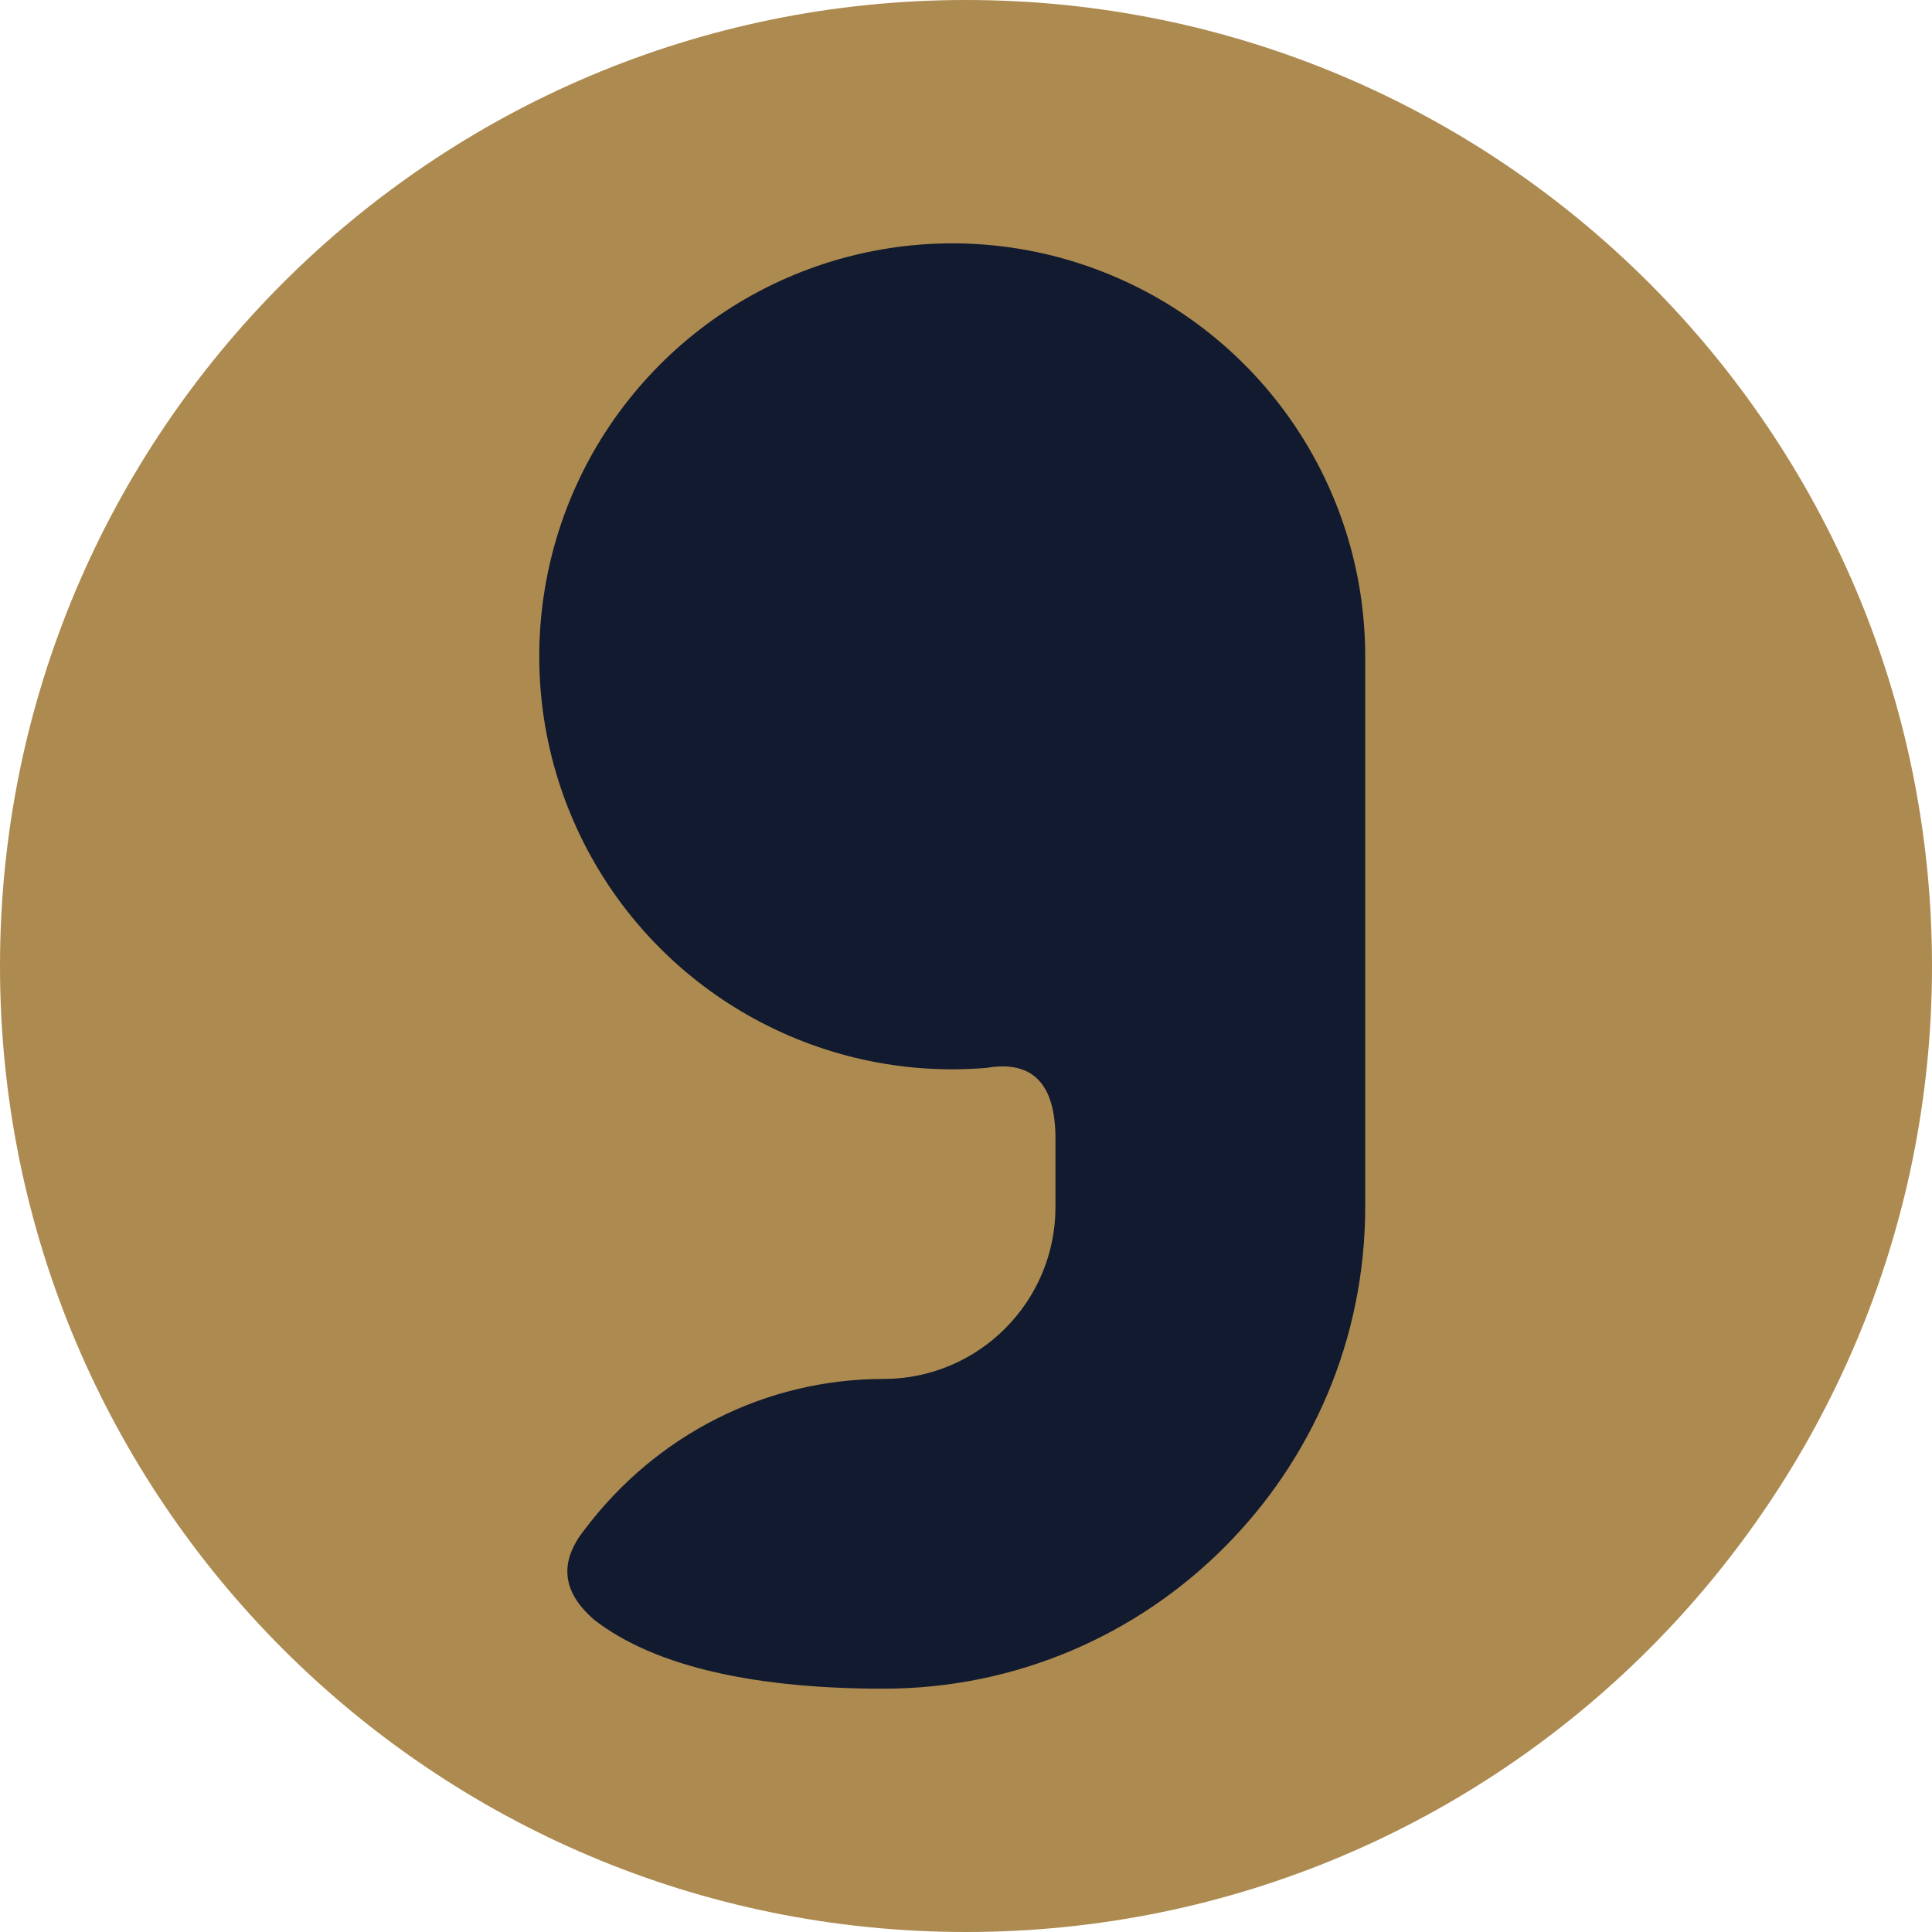
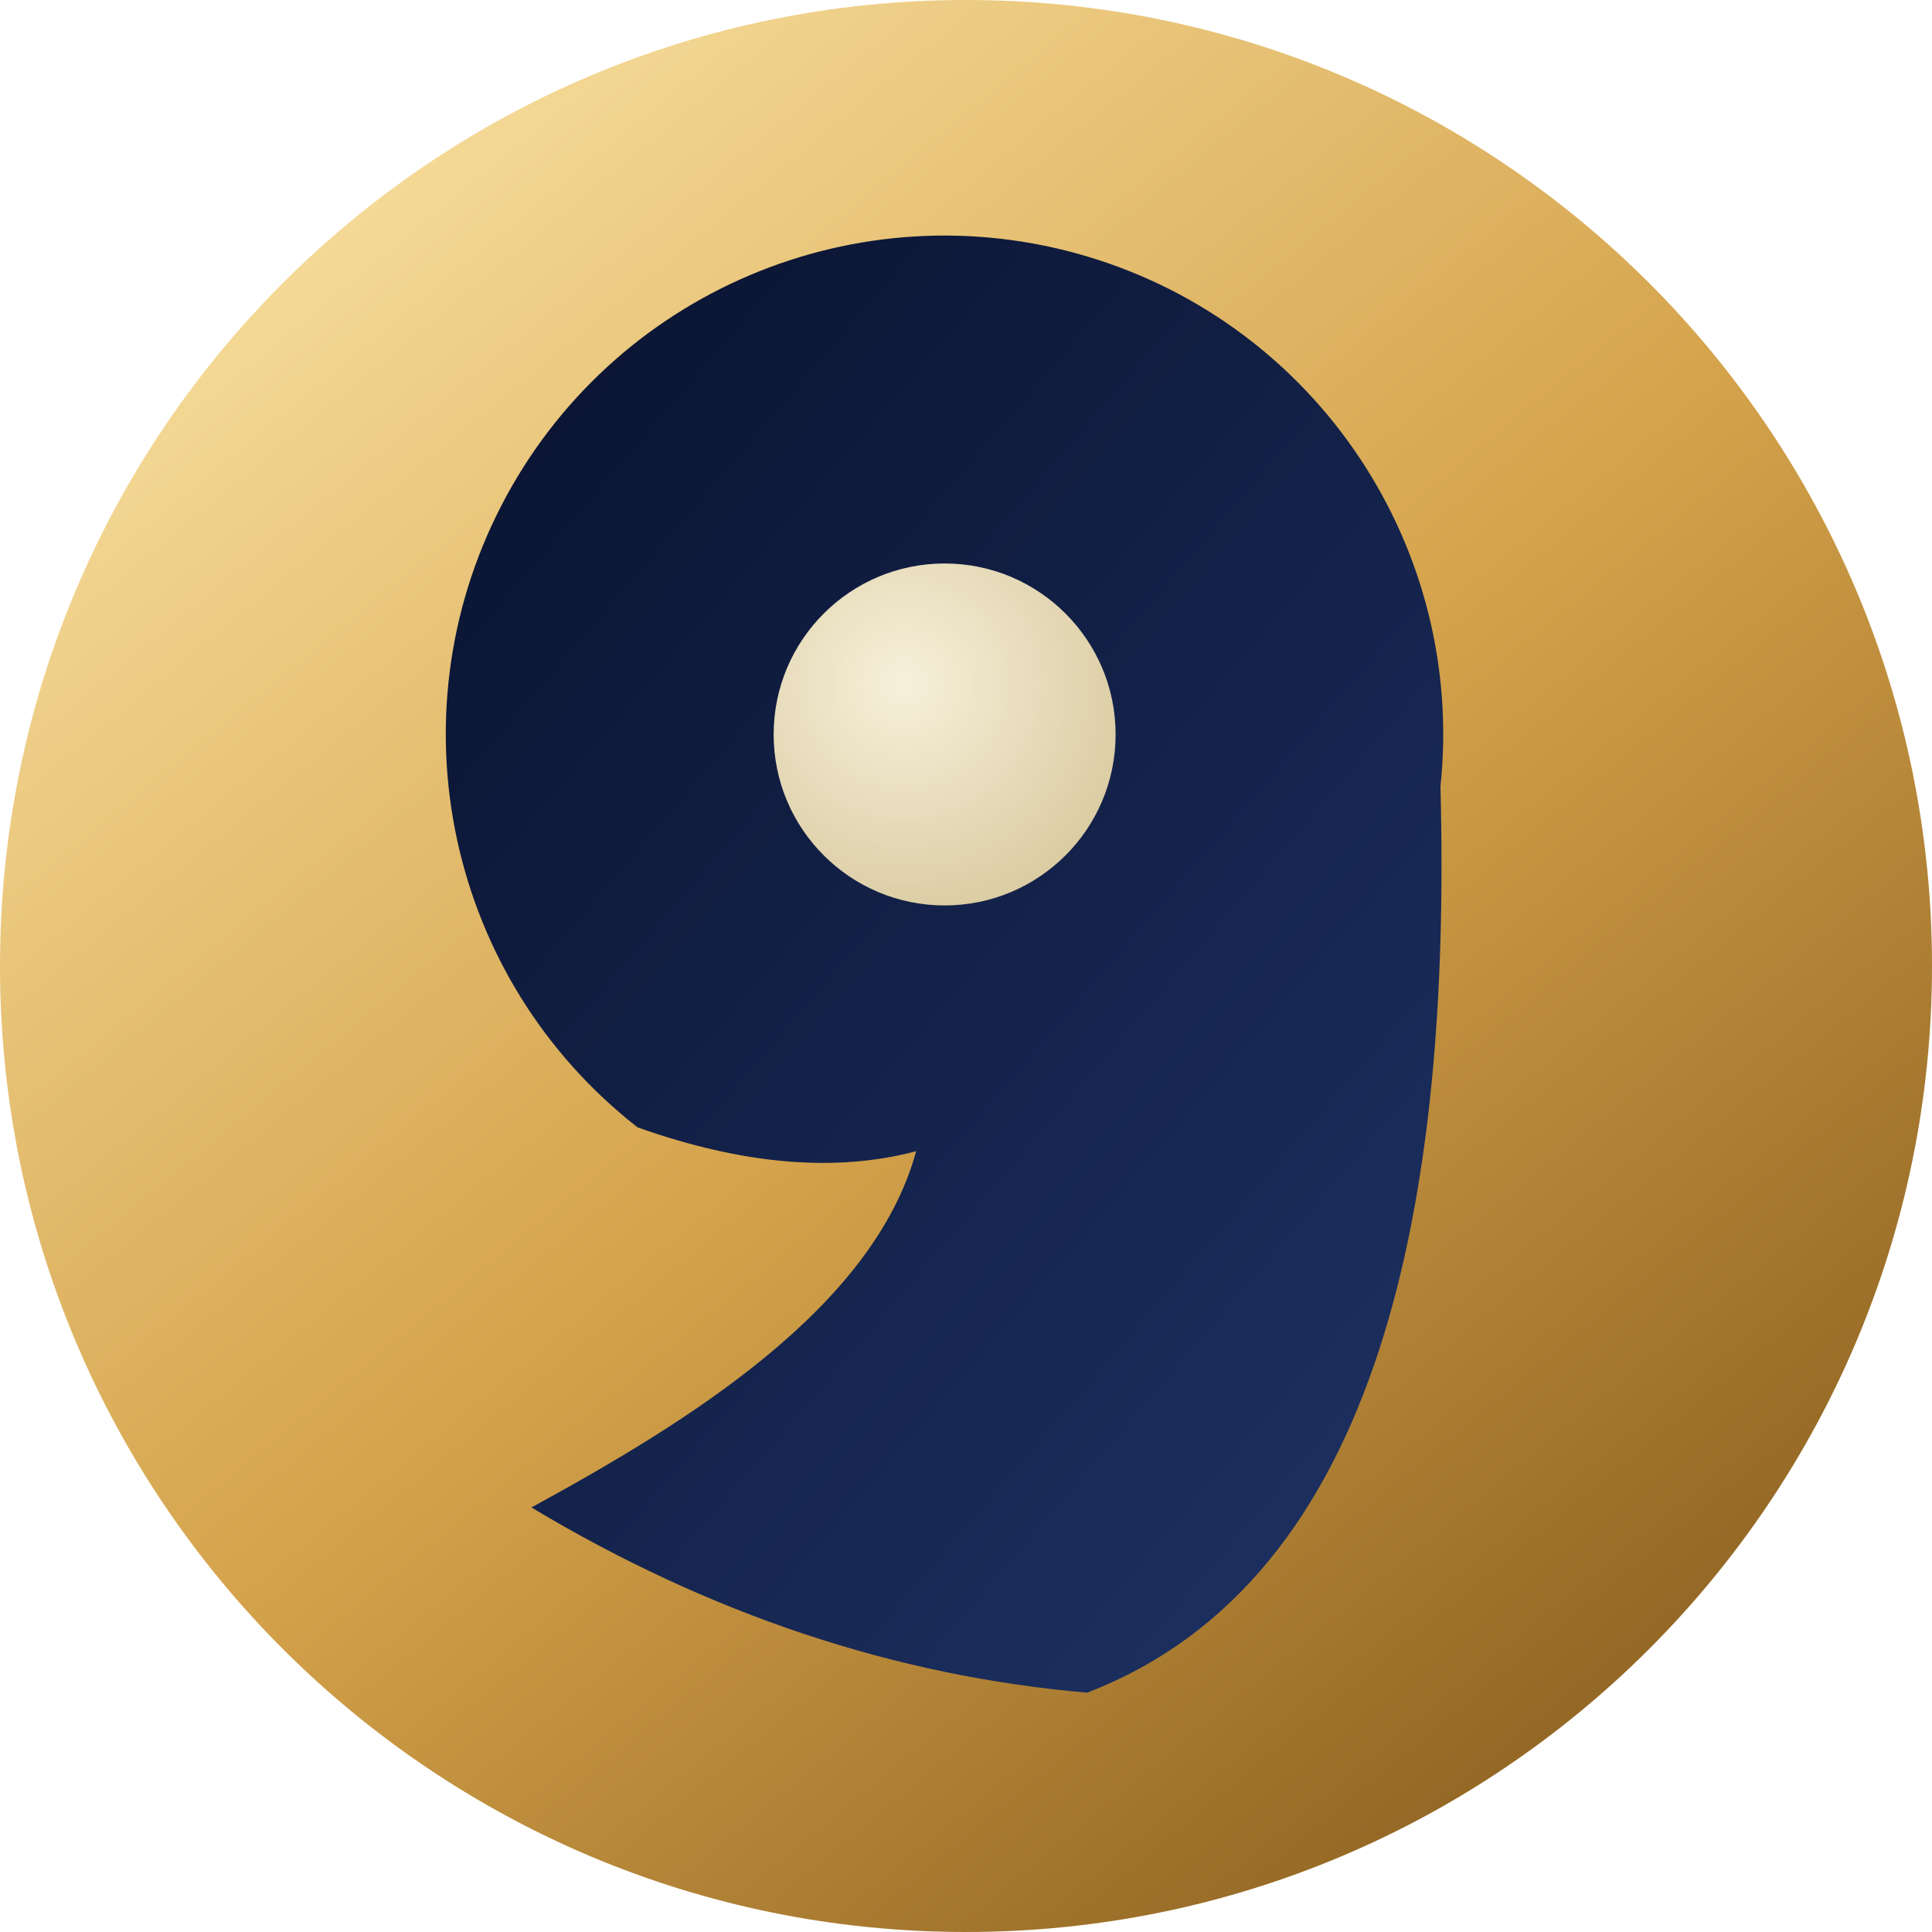
<svg xmlns="http://www.w3.org/2000/svg" viewBox="0 0 64 64">
-   <circle cx="32" cy="32" r="32" fill="#ad8a50" />
-   <g transform="translate(32 32) scale(1.14) translate(-31.4 -32)">
-     <path d="M43 23L43 39A14 14 0 0 1 29 53C25.4 53 22.4 52.4 20.6 51Q19.2 49.8 20.3 48.4C22.4 45.6 25.6 44 29 44A5 5 0 0 0 34 39L34 37.02Q34 34.62 32 34.96A12 12 0 1 1 43 23Z" fill="#111a2e" />
+   <defs>
+     <linearGradient id="cn-face" x1="0.15" y1="0.1" x2="0.85" y2="0.95">
+       <stop offset="0" stop-color="#f6dc9a" />
+       <stop offset="0.5" stop-color="#d4a24a" />
+       <stop offset="1" stop-color="#8a5f1f" />
+     </linearGradient>
+     <linearGradient id="cn-bevel" x1="0.2" y1="0.1" x2="0.8" y2="0.9">
+       <stop offset="0" stop-color="#fbe6b0" />
+       <stop offset="0.45" stop-color="#d4a24a" />
+       <stop offset="1" stop-color="#5e3f12" />
+     </linearGradient>
+     <linearGradient id="cn-seam" x1="0.15" y1="0.1" x2="0.85" y2="0.9">
+       <stop offset="0" stop-color="#3d2708" stop-opacity="0.9" />
+       <stop offset="0.55" stop-color="#3d2708" stop-opacity="0.15" />
+       <stop offset="1" stop-color="#fff0c4" stop-opacity="0.7" />
+     </linearGradient>
+     <linearGradient id="cn-night" x1="0.1" y1="0" x2="0.9" y2="1">
+       <stop offset="0" stop-color="#0a1330" />
+       <stop offset="1" stop-color="#1d3163" />
+     </linearGradient>
+     <radialGradient id="cn-moon" cx="0.38" cy="0.35" r="0.75">
+       <stop offset="0" stop-color="#f7f0da" />
+       <stop offset="1" stop-color="#d8c99e" />
+     </radialGradient>
+     <clipPath id="cn-key">
+       <path d="M31.2 37.2Q27.8 38.1 23.38 36.53A14 14 0 1 1 45.92 26.96C46.22 38.46 44.32 49.2 36 52.4Q27.9 51.7 20.4 47.2C24.8 44.8 30 41.6 31.2 37.2Z" />
+     </clipPath>
+   </defs>
+   <circle cx="32" cy="32" r="32" fill="url(#cn-face)" />
+   <g transform="translate(32 32) scale(1.18) translate(-32.6 -32)">
+     <path d="M31.2 37.2Q27.8 38.1 23.38 36.53A14 14 0 1 1 45.92 26.96C46.22 38.46 44.32 49.2 36 52.4Q27.9 51.7 20.4 47.2C24.8 44.8 30 41.6 31.2 37.2Z" fill="url(#cn-night)" />
+     <circle cx="32" cy="25.5" r="4.8" fill="url(#cn-moon)" />
  </g>
</svg>
